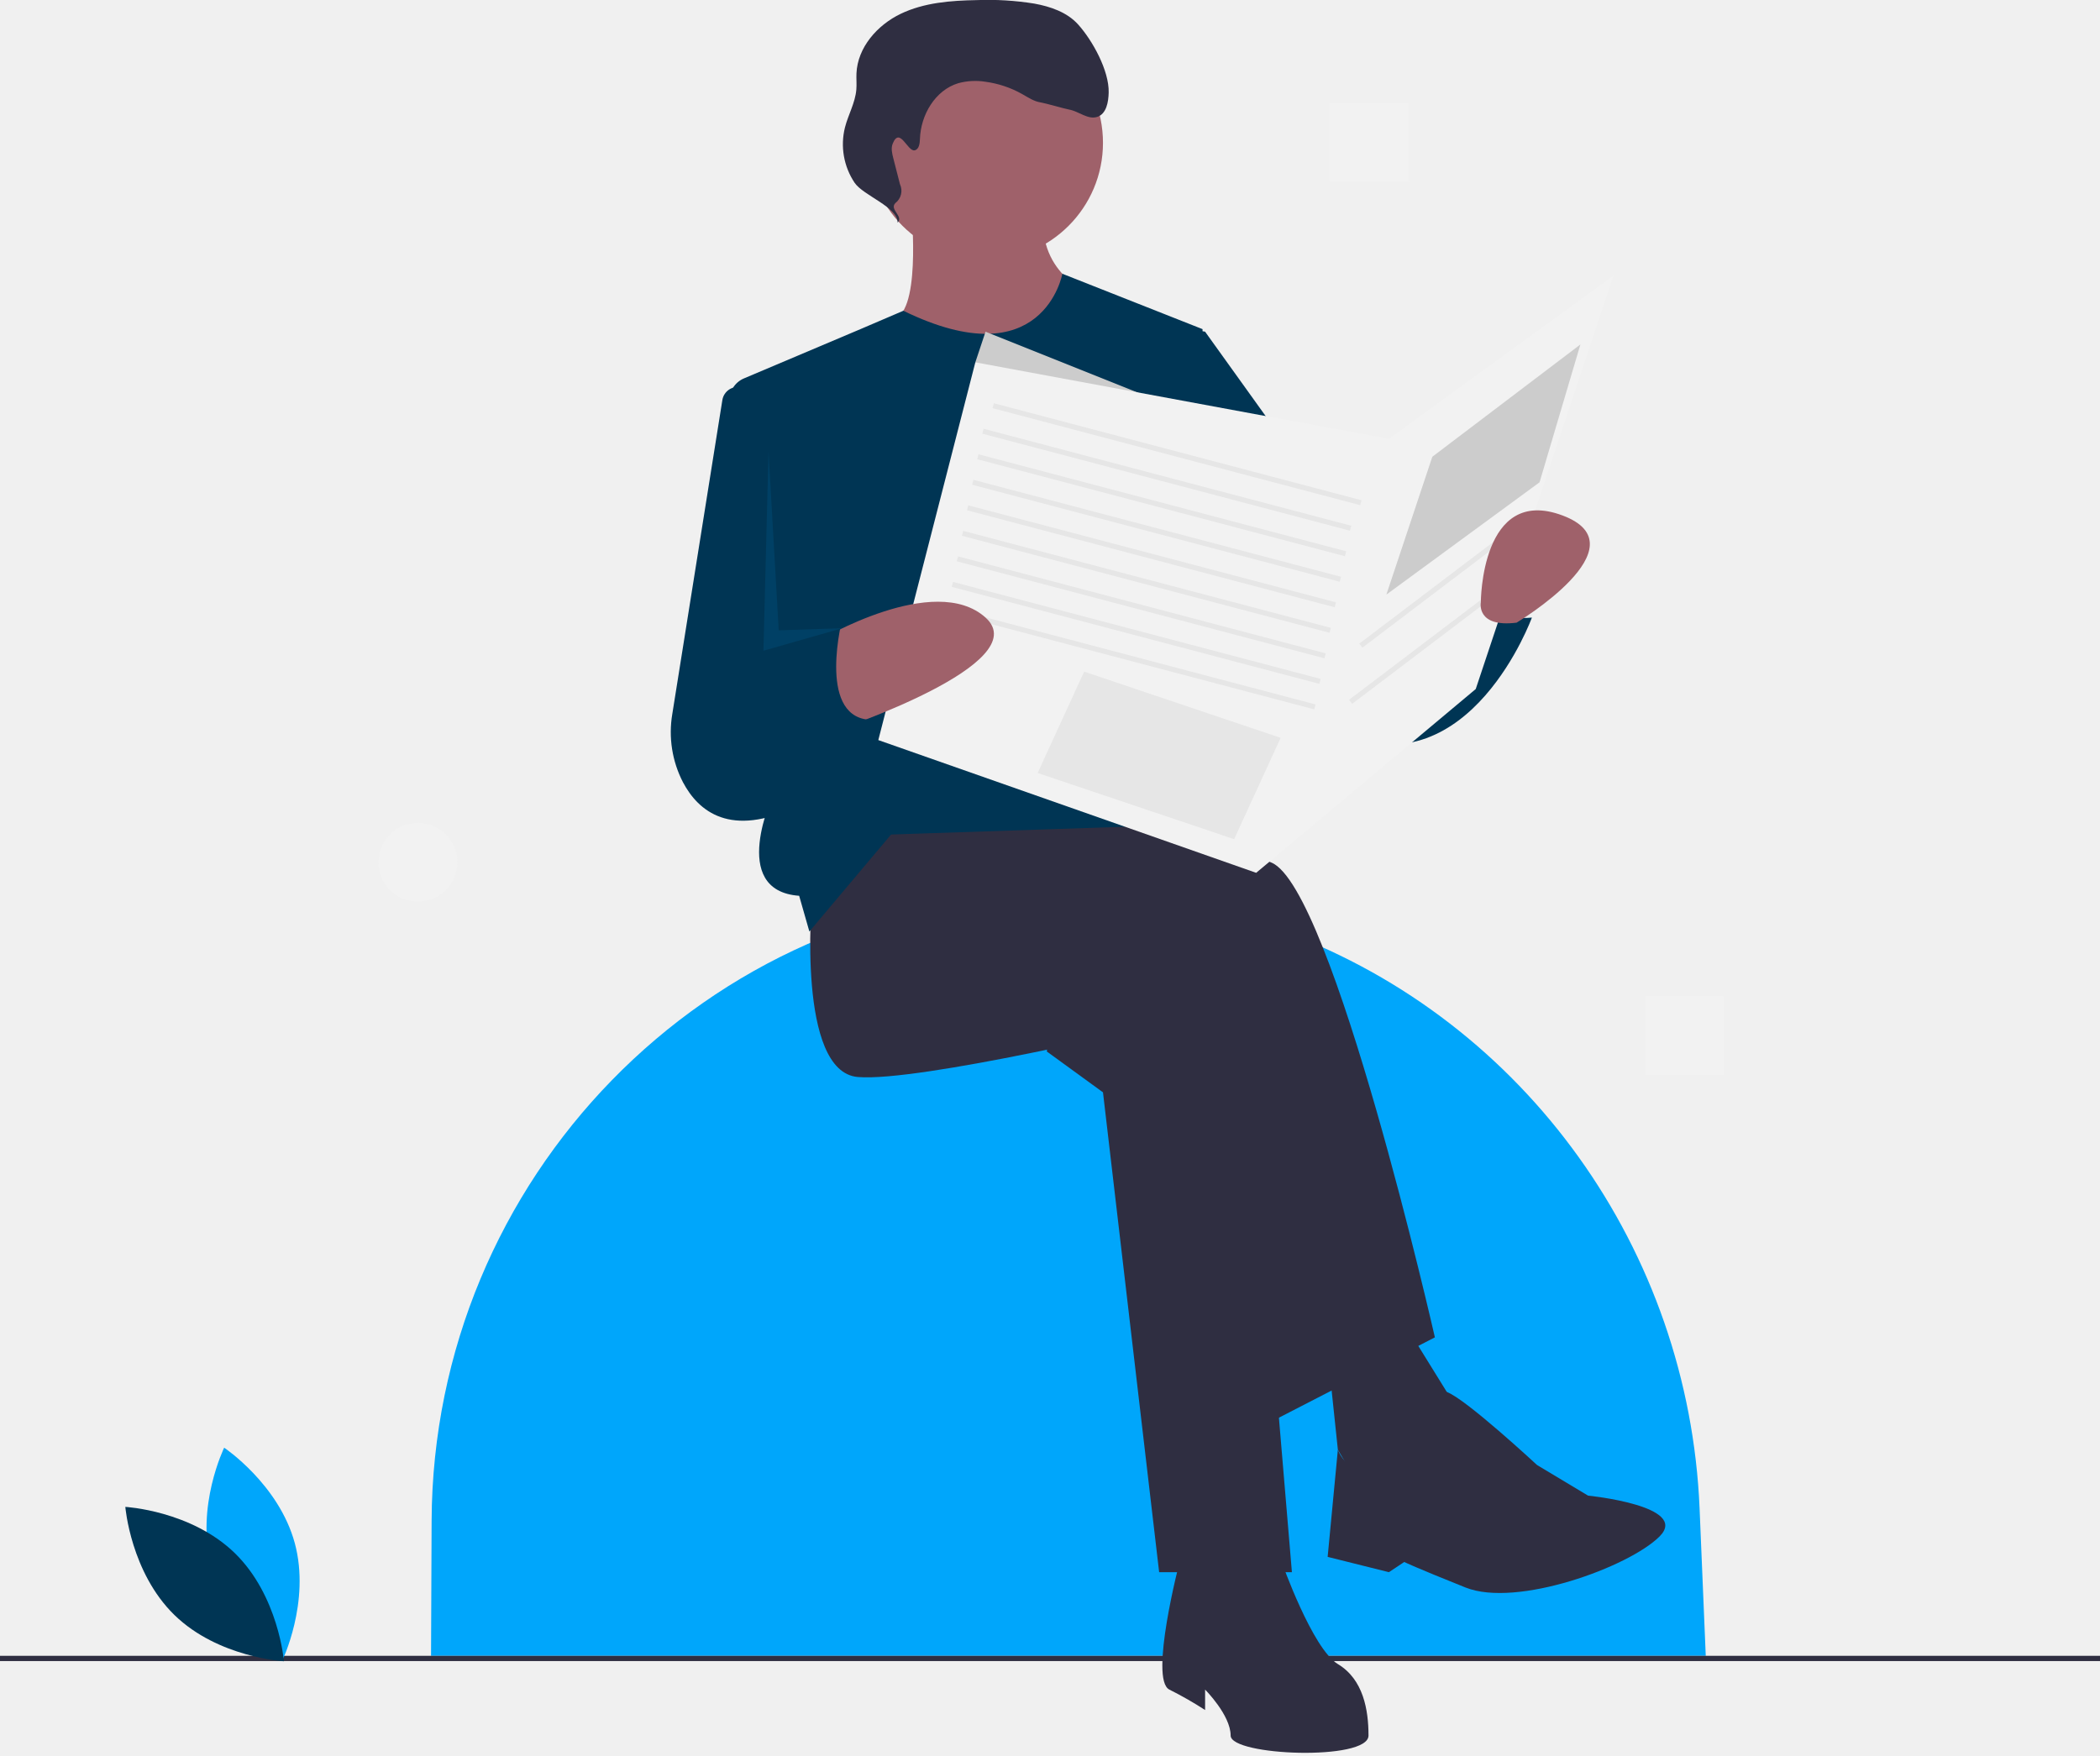
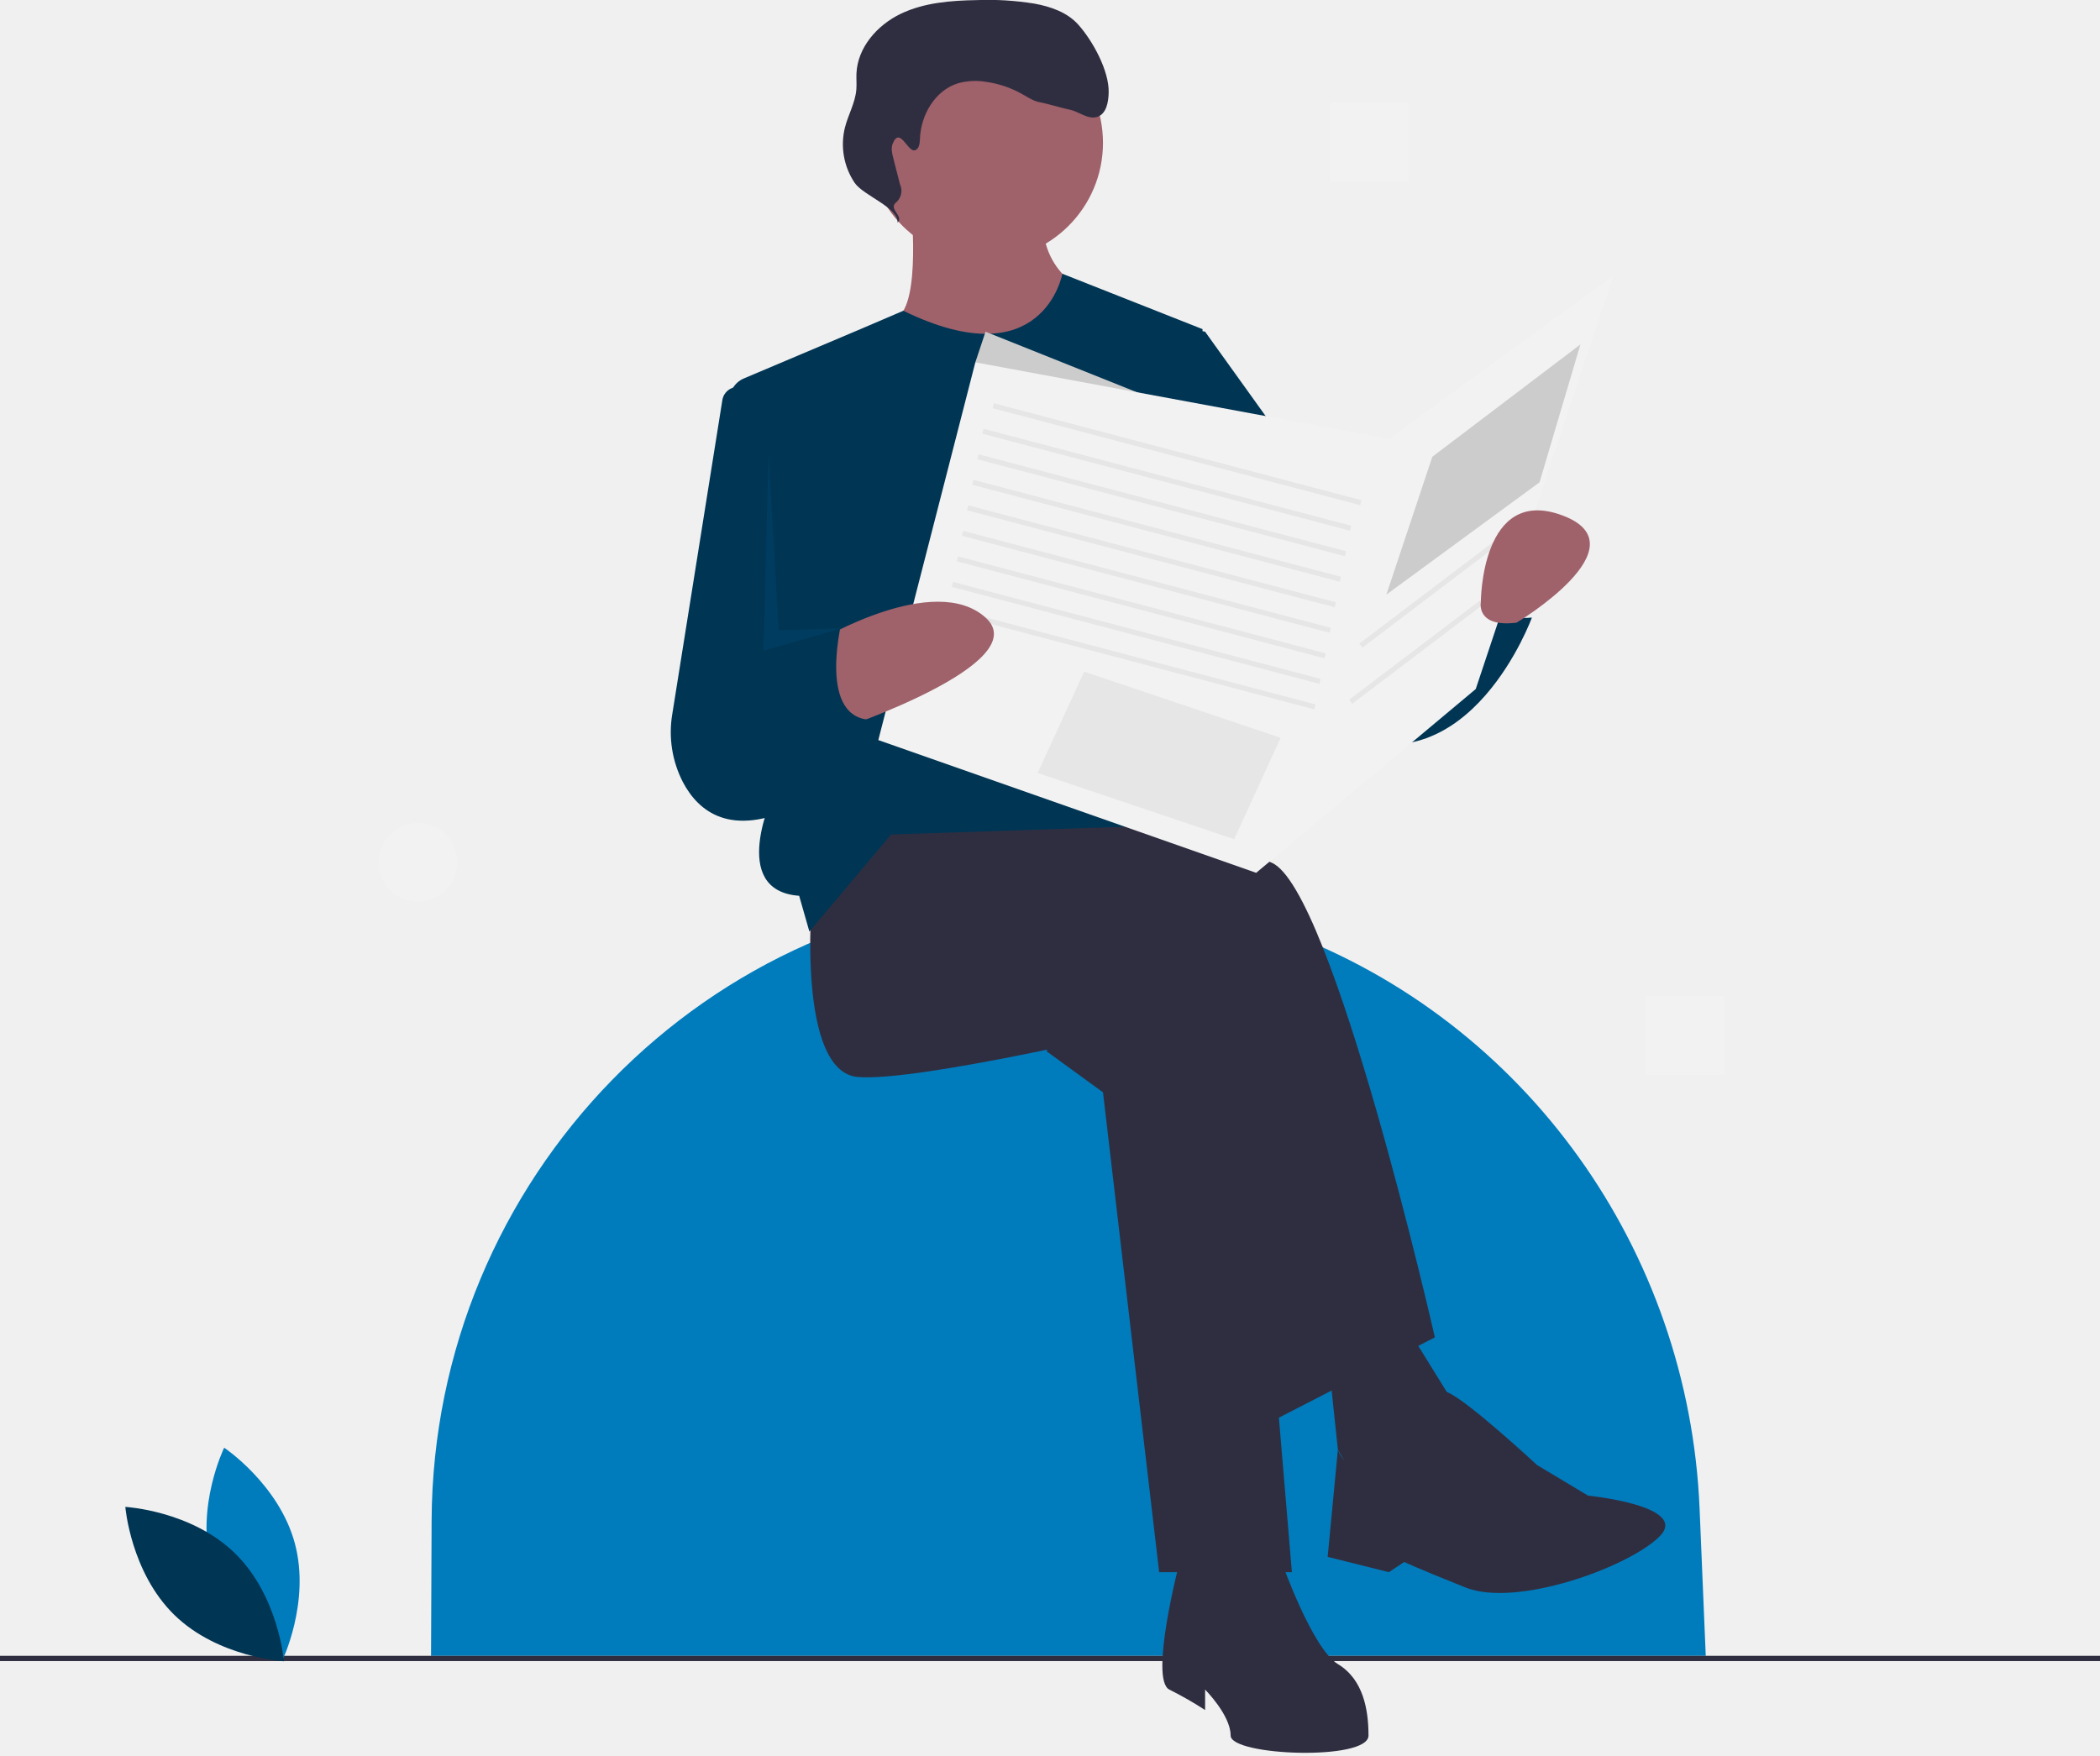
<svg xmlns="http://www.w3.org/2000/svg" width="360" height="301" viewBox="0 0 360 301" fill="none">
  <g clip-path="url(#clip0)">
-     <path d="M292.415 283.926H73.892L73.991 260.757C74.24 202.132 121.033 153.825 179.651 152.828C180.284 152.817 180.918 152.812 181.554 152.812H181.554C194.744 152.802 207.829 155.153 220.191 159.753C261.667 175.2 289.506 214.444 291.358 258.665L292.415 283.926Z" fill="#00A6FB" />
+     <path d="M292.415 283.926H73.892L73.991 260.757C74.24 202.132 121.033 153.825 179.651 152.828C180.284 152.817 180.918 152.812 181.554 152.812H181.554C194.744 152.802 207.829 155.153 220.191 159.753C261.667 175.2 289.506 214.444 291.358 258.665L292.415 283.926Z" fill="#007cbd" />
    <path d="M360 283.926H0V284.827H360V283.926Z" fill="#2F2E41" />
    <path d="M179.453 180.3L189.082 187.303L198.711 269.585H221.47L213.592 175.923L182.079 163.668L179.453 180.3Z" fill="#2F2E41" />
    <path d="M139.187 154.039C139.187 154.039 136.561 183.801 147.065 184.677C157.57 185.552 197.836 175.923 197.836 175.923L217.093 244.2L245.98 229.319C245.98 229.319 228.473 152.289 217.969 147.912C207.464 143.535 172.451 134.782 172.451 134.782L147.065 139.158L139.187 154.039Z" fill="#2F2E41" />
    <path d="M202.212 267.835C202.212 267.835 196.96 287.968 200.462 289.718C202.568 290.771 204.613 291.94 206.589 293.22V289.718C206.589 289.718 210.966 294.095 210.966 297.596C210.966 301.098 234.6 301.973 234.6 297.596C234.6 293.22 233.725 287.968 229.348 285.342C224.971 282.716 219.719 267.835 219.719 267.835H202.212Z" fill="#2F2E41" />
    <path d="M227.598 231.945L229.348 248.577L235.476 259.081L250.356 242.449L238.977 224.067L227.598 231.945Z" fill="#2F2E41" />
    <path d="M241.603 248.577C241.603 248.577 244.826 237.556 248.029 238.69C251.232 239.823 263.487 251.203 263.487 251.203L272.24 256.455C272.24 256.455 289.747 258.206 284.495 263.458C279.243 268.71 259.985 275.713 251.232 272.211C242.478 268.71 240.728 267.835 240.728 267.835L238.102 269.585L227.597 266.959L229.348 248.577C229.348 248.577 231.974 256.455 241.603 248.577Z" fill="#2F2E41" />
    <path d="M168.949 44.621C180.068 44.621 189.082 35.607 189.082 24.488C189.082 13.369 180.068 4.355 168.949 4.355C157.83 4.355 148.816 13.369 148.816 24.488C148.816 35.607 157.83 44.621 168.949 44.621Z" fill="#9F616A" />
    <path d="M156.257 36.305C156.257 36.305 158.007 54.687 152.755 54.687C147.503 54.687 153.631 77.446 167.636 77.446C181.642 77.446 186.894 50.311 186.894 50.311C186.894 50.311 177.265 46.809 179.016 35.43C180.766 24.05 156.257 36.305 156.257 36.305Z" fill="#9F616A" />
    <path d="M154.862 53.285L147.503 56.438L127.532 64.887C126.727 65.228 126.053 65.82 125.612 66.574C125.17 67.329 124.985 68.206 125.082 69.075L132.622 136.095C132.622 136.095 124.744 152.726 136.999 153.602L138.75 159.729L152.755 143.097L205.276 141.347L206.151 56.438L182.12 46.942C182.12 46.942 178.852 65.013 154.862 53.285Z" fill="#003554" />
    <path d="M130.434 67.38L127.199 66.456C126.836 66.352 126.456 66.326 126.082 66.381C125.709 66.435 125.352 66.568 125.033 66.771C124.715 66.973 124.444 67.241 124.237 67.556C124.03 67.872 123.892 68.228 123.833 68.6L115.249 122.446C114.579 126.433 115.22 130.53 117.076 134.123C119.728 139.145 125.236 143.699 136.561 138.283L144.439 81.385L130.434 67.38Z" fill="#003554" />
    <path d="M196.085 55.125L206.589 56.876L235.476 97.142L238.102 104.144L254.733 98.892C254.733 98.892 253.858 106.771 262.611 105.895C262.611 105.895 252.107 134.782 230.224 126.028C208.34 117.275 201.337 91.014 201.337 91.014L196.085 55.125Z" fill="#003554" />
    <path d="M208.34 72.632L168.949 56.876L167.199 62.128L185.581 77.884L208.34 72.632Z" fill="#CCCCCC" />
    <path d="M156.827 25.771C157.571 25.573 157.68 24.585 157.705 23.816C157.839 19.697 160.319 15.47 164.262 14.271C165.775 13.856 167.359 13.769 168.909 14.015C171.121 14.31 173.256 15.022 175.202 16.115C176.229 16.692 177.236 17.387 178.401 17.564C179.17 17.68 182.501 18.649 183.267 18.785C184.952 19.085 186.517 20.592 188.133 20.031C189.679 19.494 190.022 17.492 190.059 15.856C190.144 12.129 187.314 6.969 184.822 4.196C182.93 2.092 180.082 1.121 177.298 0.615C174.046 0.093 170.75 -0.108 167.459 0.017C163.003 0.096 158.425 0.44 154.407 2.368C150.389 4.296 147.015 8.133 146.822 12.585C146.782 13.512 146.878 14.443 146.8 15.368C146.61 17.625 145.411 19.663 144.849 21.856C144.447 23.466 144.387 25.142 144.673 26.776C144.959 28.41 145.583 29.966 146.507 31.344C147.998 33.538 153.961 35.53 153.875 38.182C154.952 37.065 152.411 35.941 153.489 34.825C153.971 34.456 154.313 33.933 154.457 33.343C154.601 32.752 154.538 32.131 154.278 31.581L153.134 27.118C152.924 26.3 152.718 25.416 153.035 24.634C154.261 21.602 155.588 26.102 156.827 25.771Z" fill="#2F2E41" />
    <path d="M167.199 62.128L150.567 126.903L215.343 149.663L252.983 118.15L276.617 47.247L238.101 75.258L167.199 62.128Z" fill="#F2F2F2" />
    <path d="M170.374 69.145L170.151 69.991L233.176 86.623L233.399 85.777L170.374 69.145Z" fill="#E6E6E6" />
    <path d="M168.623 73.522L168.4 74.368L231.425 91L231.648 90.153L168.623 73.522Z" fill="#E6E6E6" />
    <path d="M167.748 77.899L167.524 78.745L230.55 95.376L230.773 94.53L167.748 77.899Z" fill="#E6E6E6" />
    <path d="M166.872 82.275L166.649 83.122L229.674 99.753L229.897 98.907L166.872 82.275Z" fill="#E6E6E6" />
    <path d="M165.997 86.652L165.774 87.498L228.799 104.13L229.022 103.284L165.997 86.652Z" fill="#E6E6E6" />
    <path d="M165.122 91.029L164.898 91.875L227.924 108.507L228.147 107.66L165.122 91.029Z" fill="#E6E6E6" />
    <path d="M164.246 95.406L164.023 96.252L227.048 112.883L227.271 112.037L164.246 95.406Z" fill="#E6E6E6" />
    <path d="M163.371 99.782L163.148 100.629L226.173 117.26L226.396 116.414L163.371 99.782Z" fill="#E6E6E6" />
    <path d="M162.496 104.159L162.272 105.005L225.297 121.637L225.521 120.791L162.496 104.159Z" fill="#E6E6E6" />
    <path d="M140.508 109.776C140.508 109.776 160.196 98.017 168.949 105.895C177.703 113.773 143.564 125.153 143.564 125.153L140.508 109.776Z" fill="#9F616A" />
    <path d="M119.054 115.524L144.439 105.895C144.439 105.895 140.063 122.527 148.816 123.402L136.561 138.283C136.561 138.283 112.051 138.283 119.054 115.524Z" fill="#003554" />
    <path d="M185.855 115.165L219.539 126.518L211.567 143.894L177.883 132.542L185.855 115.165Z" fill="#E6E6E6" />
    <path d="M245.542 78.322L270.927 59.064L263.925 82.699L237.664 101.956L245.542 78.322Z" fill="#CCCCCC" />
    <path d="M258.408 91.103L233.022 110.36L233.551 111.058L258.937 91.801L258.408 91.103Z" fill="#E6E6E6" />
    <path d="M256.657 100.732L231.272 119.989L231.801 120.687L257.186 101.43L256.657 100.732Z" fill="#E6E6E6" />
    <path d="M259.985 106.771C259.985 106.771 281.869 93.64 267.863 88.388C253.858 83.136 253.858 103.269 253.858 103.269C253.858 103.269 252.983 107.646 259.985 106.771Z" fill="#9F616A" />
-     <path opacity="0.1" d="M131.747 77.446L130.871 111.585L144.439 107.713L133.497 108.083L131.747 77.446Z" fill="#00A6FB" />
-     <path d="M36.229 268.487C38.965 278.602 48.338 284.867 48.338 284.867C48.338 284.867 53.274 274.732 50.538 264.616C47.801 254.501 38.429 248.237 38.429 248.237C38.429 248.237 33.493 258.372 36.229 268.487Z" fill="#00A6FB" />
+     <path opacity="0.1" d="M131.747 77.446L130.871 111.585L144.439 107.713L133.497 108.083L131.747 77.446Z" fill="#007cbd" />
+     <path d="M36.229 268.487C38.965 278.602 48.338 284.867 48.338 284.867C48.338 284.867 53.274 274.732 50.538 264.616C47.801 254.501 38.429 248.237 38.429 248.237C38.429 248.237 33.493 258.372 36.229 268.487Z" fill="#007cbd" />
    <path d="M40.25 266.313C47.759 273.623 48.676 284.859 48.676 284.859C48.676 284.859 37.419 284.244 29.91 276.935C22.402 269.625 21.485 258.389 21.485 258.389C21.485 258.389 32.742 259.004 40.25 266.313Z" fill="#003554" />
    <path d="M295.569 170.835H282.053V184.351H295.569V170.835Z" fill="#F2F2F2" />
    <path d="M241.502 17.643H227.985V31.16H241.502V17.643Z" fill="#F2F2F2" />
    <path d="M71.639 154.614C75.372 154.614 78.398 151.588 78.398 147.856C78.398 144.123 75.372 141.097 71.639 141.097C67.907 141.097 64.881 144.123 64.881 147.856C64.881 151.588 67.907 154.614 71.639 154.614Z" fill="#F2F2F2" />
  </g>
  <defs>
    <clipPath id="clip0">
      <rect width="360" height="300.56" fill="white" />
    </clipPath>
  </defs>
</svg>
